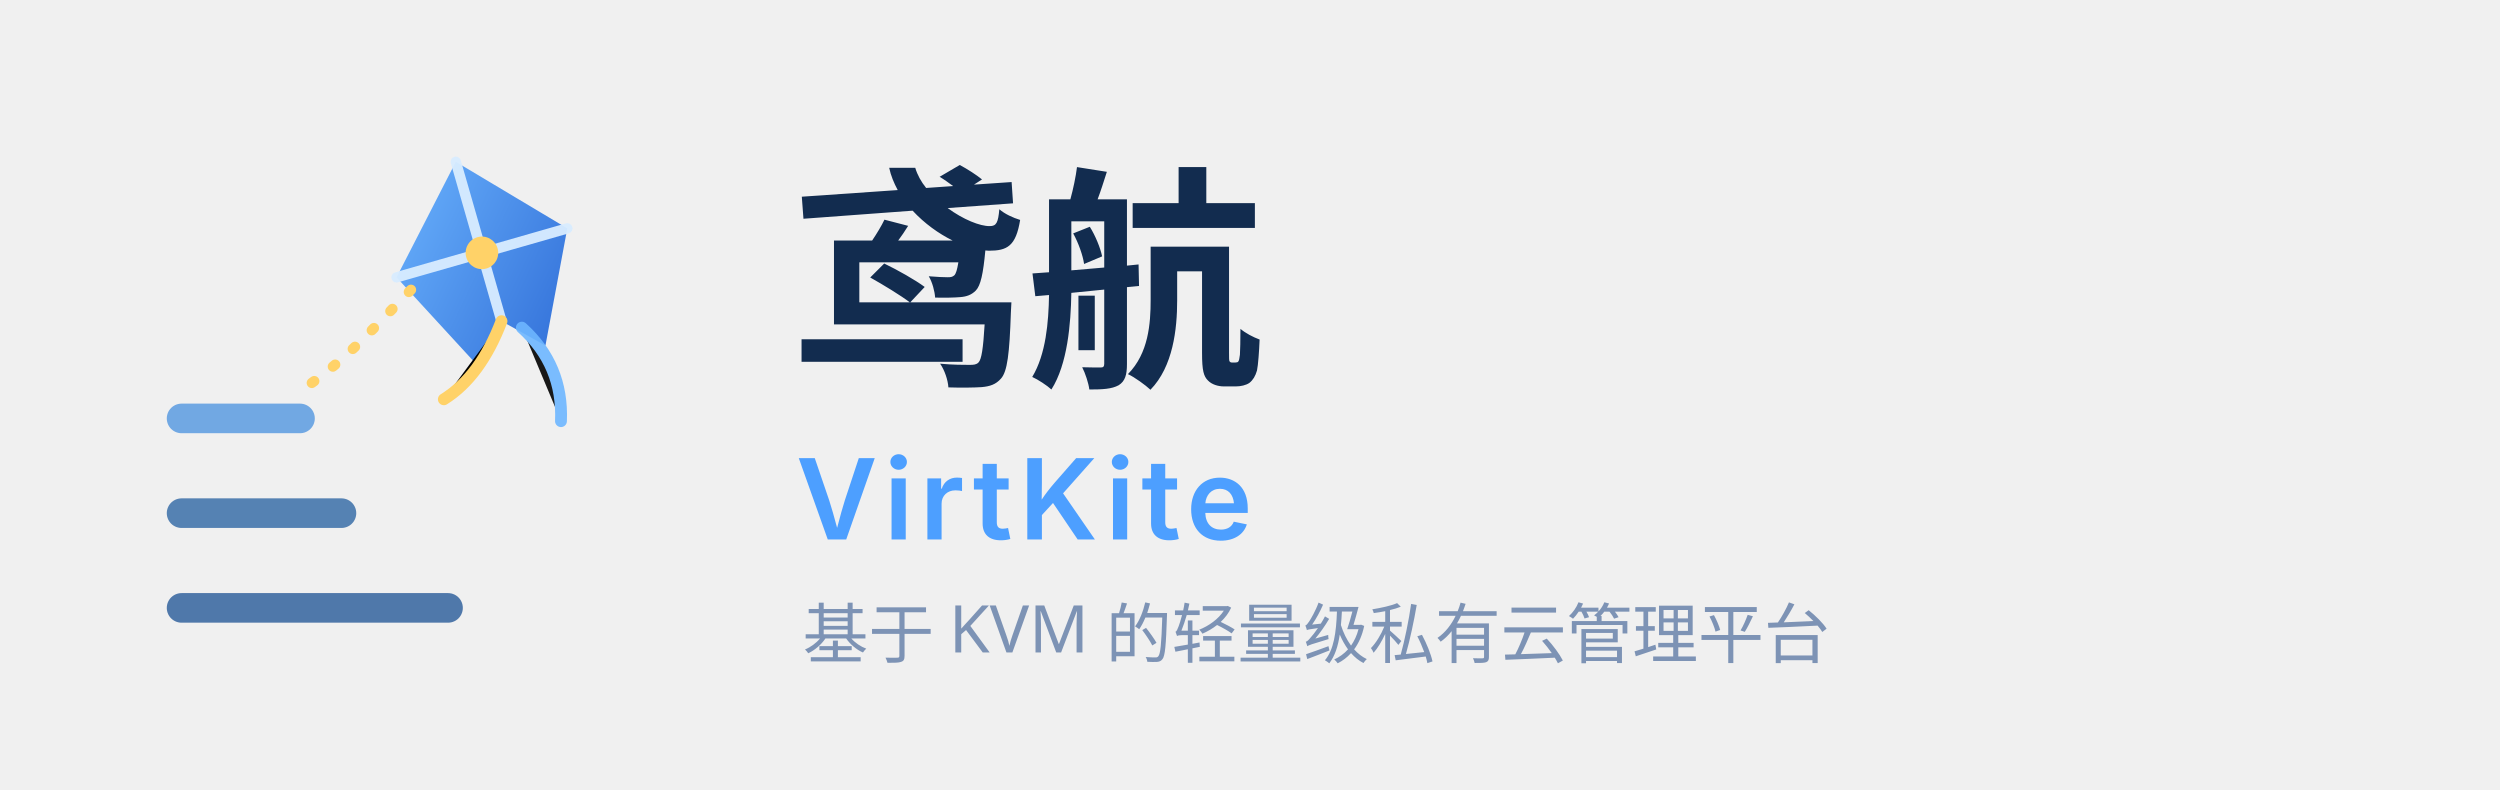
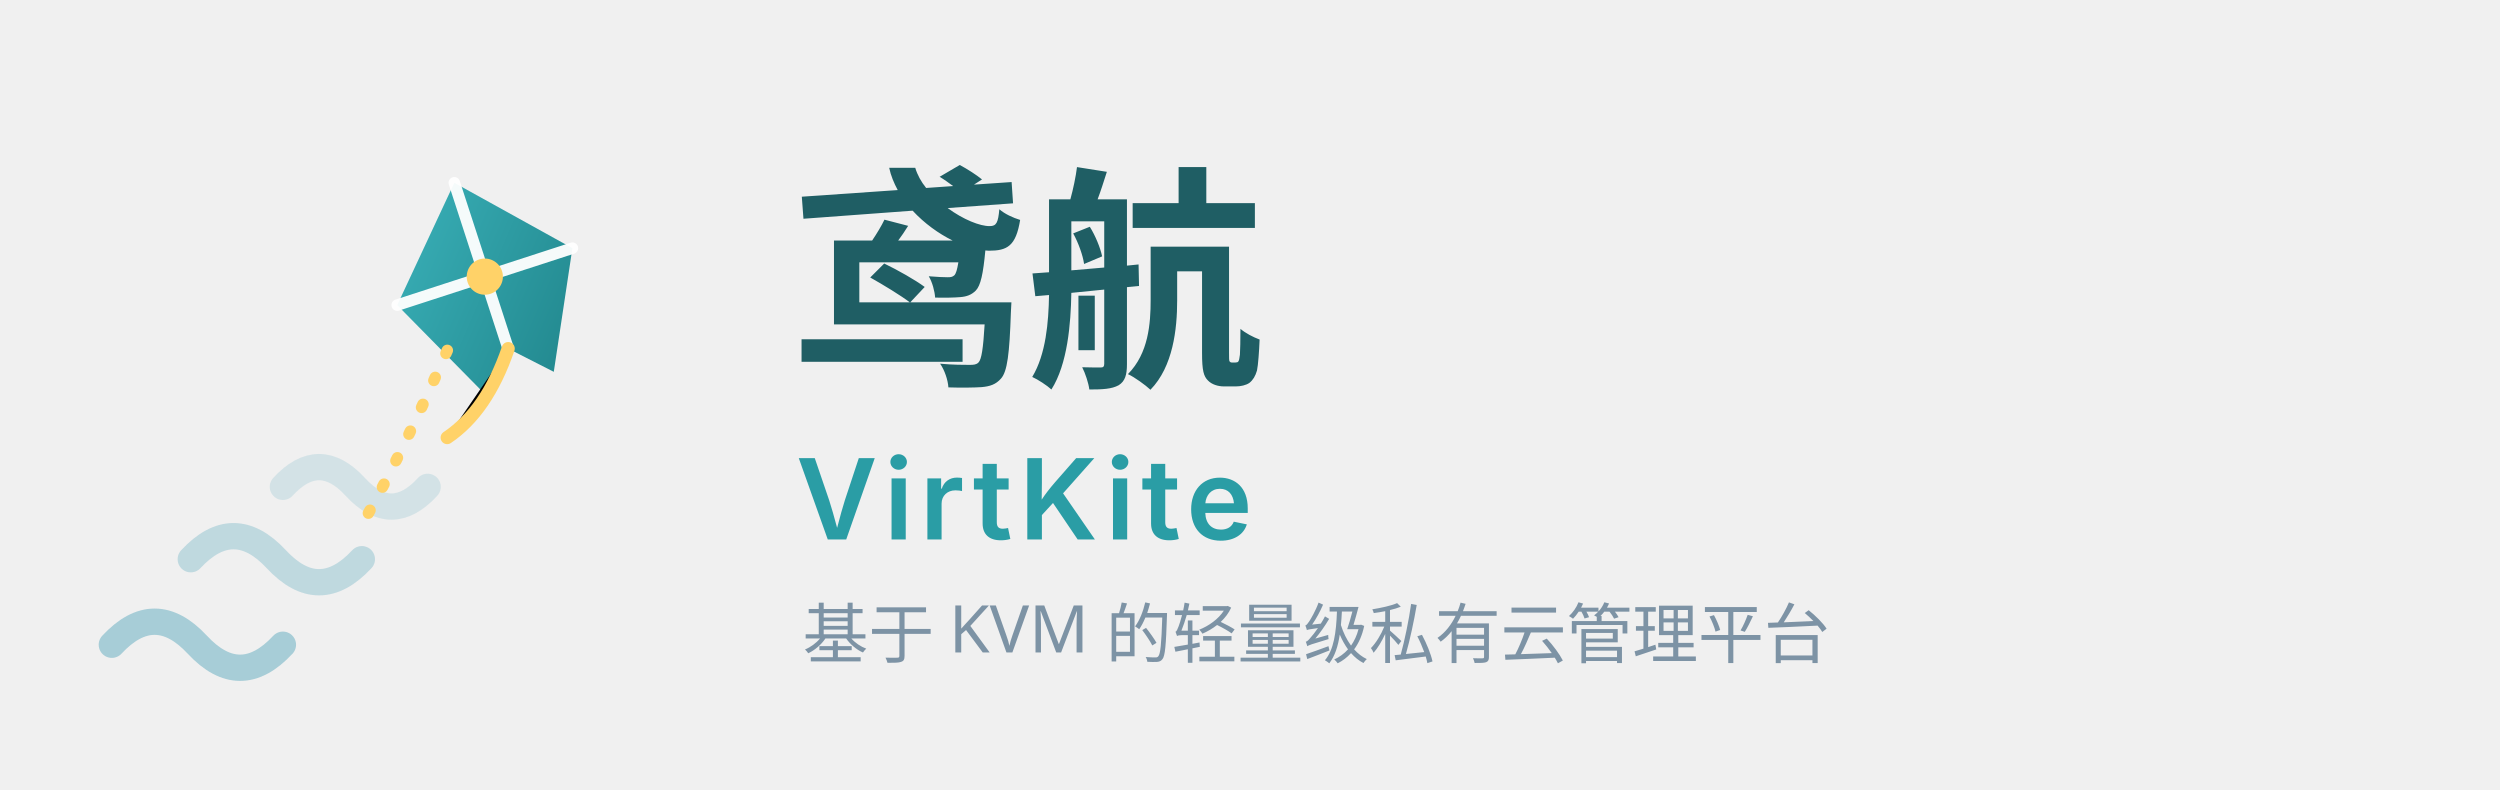
<svg xmlns="http://www.w3.org/2000/svg" viewBox="0 0 760 240" width="760" height="240">
  <defs>
    <linearGradient id="hk" x1="0" y1="0" x2="1" y2="1">
-       <stop offset="0" stop-color="#6db6ff" />
-       <stop offset="1" stop-color="#2e6bd6" />
+       <stop offset="0" stop-color="#3cb4bc" />
+       <stop offset="1" stop-color="#1f8389" />
    </linearGradient>
  </defs>
-   <g transform="translate(120,120) scale(0.9)">
-     <g stroke-linecap="round" fill="none" opacity="0.85">
-       <path d="M-72,40 L-18,40" stroke="#3a6ea8" stroke-width="10" />
-       <path d="M-72,72 L18,72" stroke="#33639e" stroke-width="10" />
-       <path d="M-72,8 L-32,8" stroke="#5b9be0" stroke-width="10" />
-     </g>
-     <g transform="translate(30,-46) rotate(-16)">
-       <path d="M0,-34 L30,-2 L12,34 L0,22 L-12,34 L-30,-2 Z" fill="url(#hk)" />
-       <path d="M0,-34 L0,22 M-30,-2 L30,-2" stroke="#d8ecff" stroke-width="3.5" stroke-linecap="round" opacity="0.95" />
-       <circle cx="0" cy="-2" r="5.5" fill="#ffd268" />
-       <path d="M0,22 q-12,16 -26,20" stroke="#ffd268" stroke-width="4" stroke-linecap="round" />
-       <path d="M6,26 q10,16 4,34" stroke="#6db6ff" stroke-width="4" stroke-linecap="round" opacity="0.9" />
-     </g>
-     <path d="M-28,-4 C -14,-14 -4,-26 8,-38" stroke="#ffd268" stroke-width="3.5" stroke-dasharray="1 8" stroke-linecap="round" fill="none" />
+   <g stroke="#9fc9d4" stroke-width="8" fill="none" stroke-linecap="round">
+     <path d="M34,196 q13,-14 26,0 q13,14 26,0" opacity="0.9" />
+     <path d="M58,170 q13,-14 26,0 q13,14 26,0" opacity="0.6" />
+     <path d="M86,148 q11,-12 22,0 q11,12 22,0" opacity="0.35" />
  </g>
-   <text x="240" y="112" font-family="'PingFang SC','Microsoft YaHei',sans-serif" font-size="72" font-weight="700" fill="#122c4f">鸢航</text>
-   <text x="242" y="164" font-family="'Inter','Segoe UI',sans-serif" font-size="34" font-weight="600" fill="#4d9fff" letter-spacing="2">VirtKite</text>
-   <text x="244" y="200" font-family="'PingFang SC','Microsoft YaHei',sans-serif" font-size="20" fill="#7d93b5">基于 KVM 的轻量级私有云管理平台</text>
+   <g transform="translate(148,86) rotate(-18)">
+     <path d="M0,-32 L28,-2 L11,32 L0,21 L-11,32 L-28,-2 Z" fill="url(#hk)" />
+     <path d="M0,-32 L0,21 M-28,-2 L28,-2" stroke="#ffffff" stroke-width="3.5" stroke-linecap="round" opacity="0.95" />
+     <circle cx="0" cy="-2" r="5.5" fill="#ffd268" />
+     <path d="M0,21 q-12,16 -26,20" stroke="#ffd268" stroke-width="4" stroke-linecap="round" />
+   </g>
+   <path d="M112,156 C 122,138 130,120 138,102" stroke="#ffd268" stroke-width="3.5" stroke-dasharray="1 8" stroke-linecap="round" fill="none" />
+   <text x="240" y="112" font-family="'PingFang SC','Microsoft YaHei',sans-serif" font-size="72" font-weight="700" fill="#1f5e64">鸢航</text>
+   <text x="242" y="164" font-family="'Inter','Segoe UI',sans-serif" font-size="34" font-weight="600" fill="#2a9da5" letter-spacing="2">VirtKite</text>
+   <text x="244" y="200" font-family="'PingFang SC','Microsoft YaHei',sans-serif" font-size="20" fill="#7d93a5">基于 KVM 的轻量级私有云管理平台</text>
</svg>
